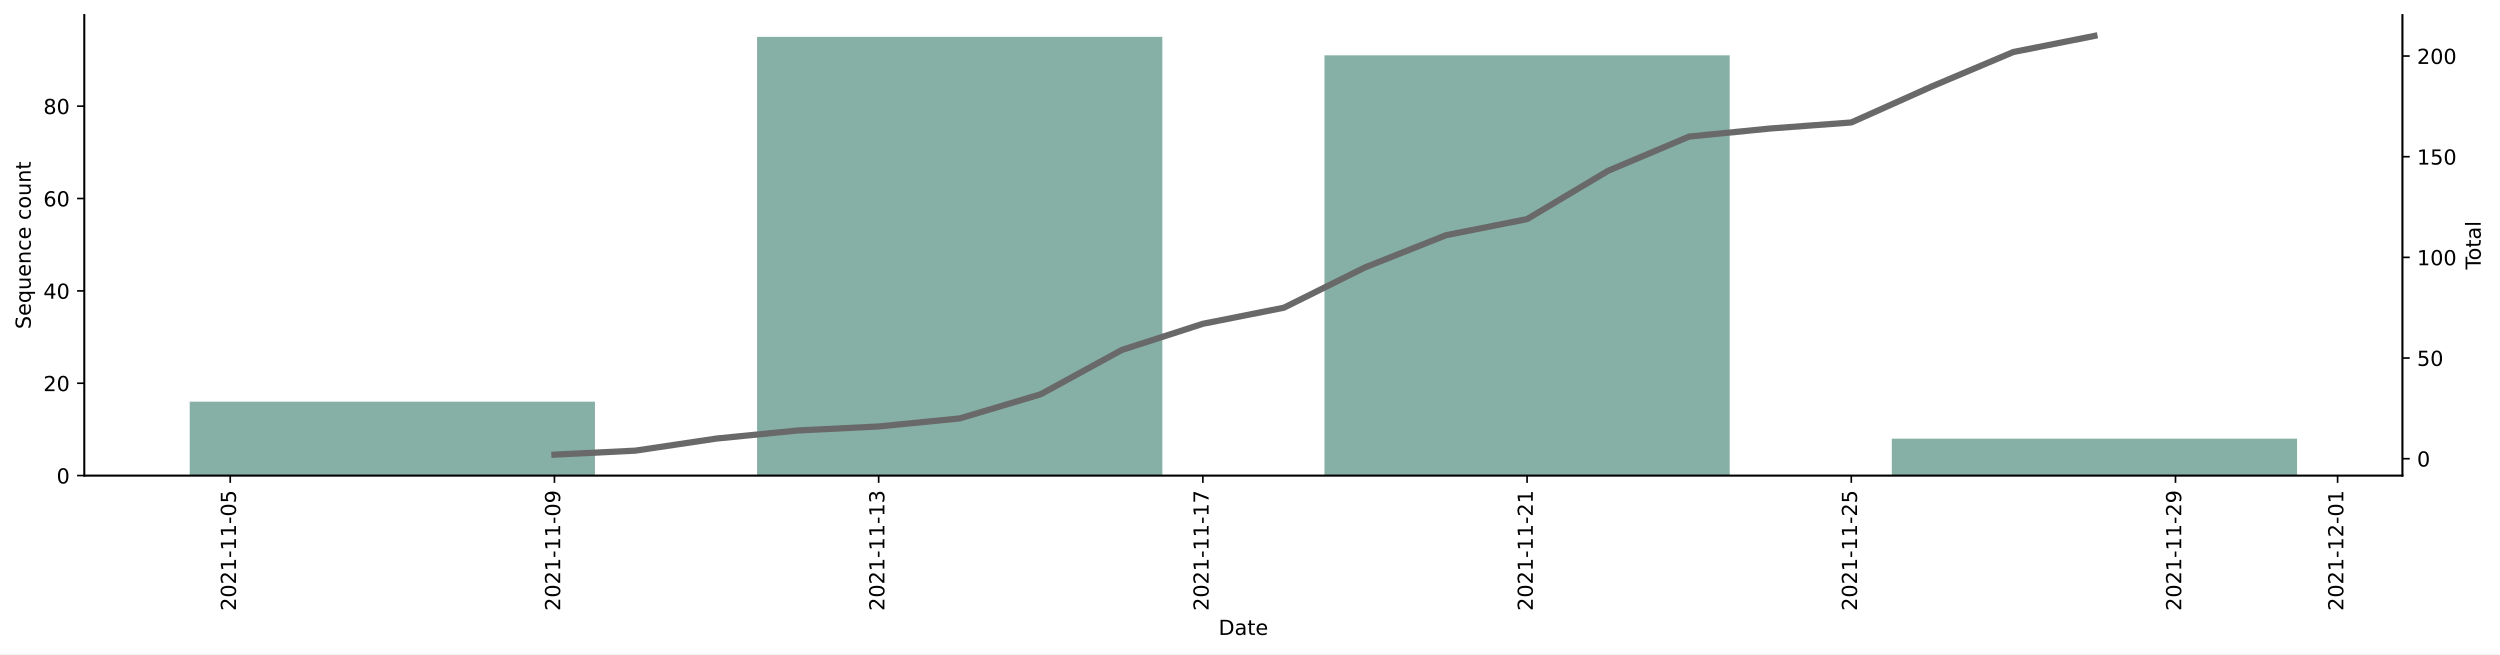
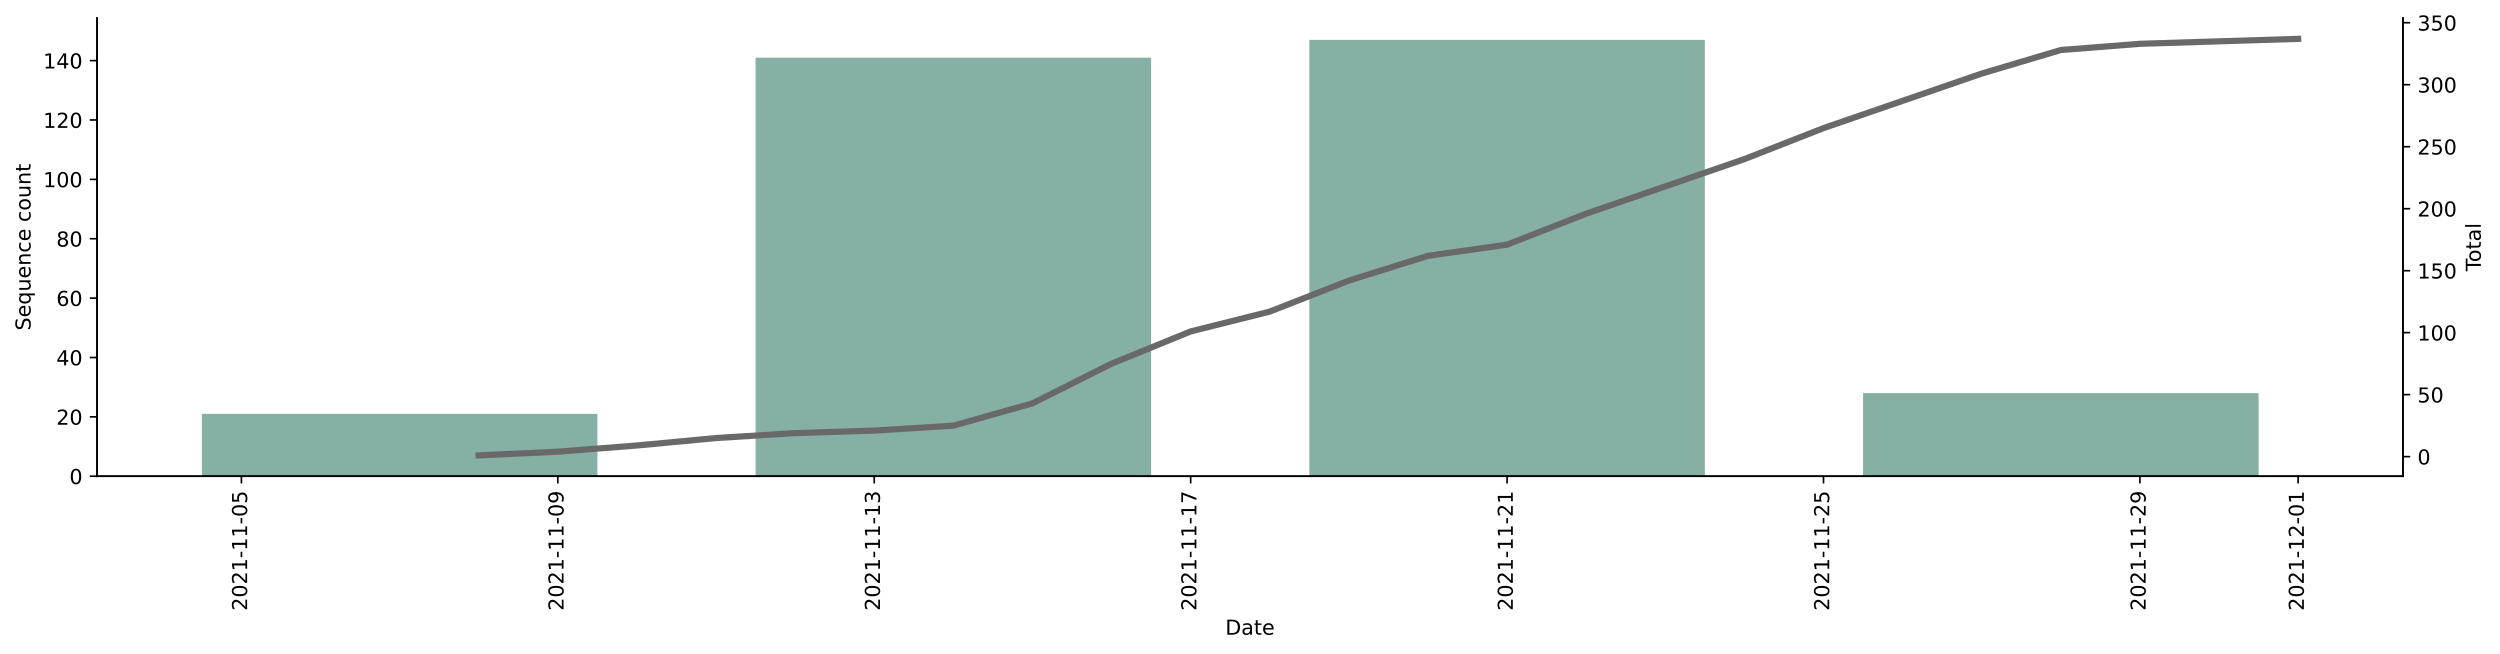
- <svg xmlns="http://www.w3.org/2000/svg" xmlns:xlink="http://www.w3.org/1999/xlink" height="314.954pt" version="1.1" viewBox="0 0 1203.569 314.954" width="1203.569pt">
+ <svg xmlns="http://www.w3.org/2000/svg" xmlns:xlink="http://www.w3.org/1999/xlink" height="316.473pt" version="1.1" viewBox="0 0 1209.931 316.473" width="1209.931pt">
  <defs>
    <style type="text/css">*{stroke-linecap:butt;stroke-linejoin:round;}</style>
  </defs>
  <g id="figure_1">
    <g id="patch_1">
-       <path d="M 0 314.954  L 1203.569 314.954  L 1203.569 0  L 0 0  z " style="fill:#ffffff;" />
+       <path d="M 0 316.473  L 1209.931 316.473  L 1209.931 0  L 0 0  z " style="fill:#ffffff;" />
    </g>
    <g id="axes_1">
      <g id="patch_2">
-         <path d="M 40.603 228.96  L 1156.603 228.96  L 1156.603 7.2  L 40.603 7.2  z " style="fill:#ffffff;" />
+         <path d="M 46.966 230.479  L 1162.966 230.479  L 1162.966 8.719  L 46.966 8.719  z " style="fill:#ffffff;" />
      </g>
      <g id="patch_3">
-         <path clip-path="url(#p623ef33143)" d="M 91.33 228.96  L 286.435 228.96  L 286.435 193.389  L 91.33 193.389  z " style="fill:#86b0a6;" />
+         <path clip-path="url(#p9aebbf9297)" d="M 97.693 230.479  L 289.117 230.479  L 289.117 200.308  L 97.693 200.308  z " style="fill:#86b0a6;" />
      </g>
      <g id="patch_4">
-         <path clip-path="url(#p623ef33143)" d="M 364.477 228.96  L 559.582 228.96  L 559.582 17.76  L 364.477 17.76  z " style="fill:#86b0a6;" />
+         <path clip-path="url(#p9aebbf9297)" d="M 365.686 230.479  L 557.11 230.479  L 557.11 27.9  L 365.686 27.9  z " style="fill:#86b0a6;" />
      </g>
      <g id="patch_5">
-         <path clip-path="url(#p623ef33143)" d="M 637.624 228.96  L 832.729 228.96  L 832.729 26.653  L 637.624 26.653  z " style="fill:#86b0a6;" />
+         <path clip-path="url(#p9aebbf9297)" d="M 633.679 230.479  L 825.103 230.479  L 825.103 19.279  L 633.679 19.279  z " style="fill:#86b0a6;" />
      </g>
      <g id="patch_6">
-         <path clip-path="url(#p623ef33143)" d="M 910.771 228.96  L 1105.876 228.96  L 1105.876 211.175  L 910.771 211.175  z " style="fill:#86b0a6;" />
+         <path clip-path="url(#p9aebbf9297)" d="M 901.672 230.479  L 1093.096 230.479  L 1093.096 190.251  L 901.672 190.251  z " style="fill:#86b0a6;" />
      </g>
      <g id="matplotlib.axis_1">
        <g id="xtick_1">
          <g id="line2d_1">
            <defs>
-               <path d="M 0 0  L 0 3.5  " id="m46a11c5a60" style="stroke:#000000;stroke-width:0.8;" />
+               <path d="M 0 0  L 0 3.5  " id="mafa5f5e34b" style="stroke:#000000;stroke-width:0.8;" />
            </defs>
            <g>
-               <use style="stroke:#000000;stroke-width:0.8;" x="110.841" xlink:href="#m46a11c5a60" y="228.96" />
+               <use style="stroke:#000000;stroke-width:0.8;" x="116.835" xlink:href="#mafa5f5e34b" y="230.479" />
            </g>
          </g>
          <g id="text_1">
-             <g transform="translate(113.6003 294.0756)rotate(-90)scale(0.1 -0.1)">
+             <g transform="translate(119.5946 295.5948)rotate(-90)scale(0.1 -0.1)">
              <defs>
                <path d="M 1228 531  L 3431 531  L 3431 0  L 469 0  L 469 531  Q 828 903 1448 1529  Q 2069 2156 2228 2338  Q 2531 2678 2651 2914  Q 2772 3150 2772 3378  Q 2772 3750 2511 3984  Q 2250 4219 1831 4219  Q 1534 4219 1204 4116  Q 875 4013 500 3803  L 500 4441  Q 881 4594 1212 4672  Q 1544 4750 1819 4750  Q 2544 4750 2975 4387  Q 3406 4025 3406 3419  Q 3406 3131 3298 2873  Q 3191 2616 2906 2266  Q 2828 2175 2409 1742  Q 1991 1309 1228 531  z " id="DejaVuSans-32" transform="scale(0.015625)" />
                <path d="M 2034 4250  Q 1547 4250 1301 3770  Q 1056 3291 1056 2328  Q 1056 1369 1301 889  Q 1547 409 2034 409  Q 2525 409 2770 889  Q 3016 1369 3016 2328  Q 3016 3291 2770 3770  Q 2525 4250 2034 4250  z M 2034 4750  Q 2819 4750 3233 4129  Q 3647 3509 3647 2328  Q 3647 1150 3233 529  Q 2819 -91 2034 -91  Q 1250 -91 836 529  Q 422 1150 422 2328  Q 422 3509 836 4129  Q 1250 4750 2034 4750  z " id="DejaVuSans-30" transform="scale(0.015625)" />
                <path d="M 794 531  L 1825 531  L 1825 4091  L 703 3866  L 703 4441  L 1819 4666  L 2450 4666  L 2450 531  L 3481 531  L 3481 0  L 794 0  L 794 531  z " id="DejaVuSans-31" transform="scale(0.015625)" />
                <path d="M 313 2009  L 1997 2009  L 1997 1497  L 313 1497  L 313 2009  z " id="DejaVuSans-2d" transform="scale(0.015625)" />
                <path d="M 691 4666  L 3169 4666  L 3169 4134  L 1269 4134  L 1269 2991  Q 1406 3038 1543 3061  Q 1681 3084 1819 3084  Q 2600 3084 3056 2656  Q 3513 2228 3513 1497  Q 3513 744 3044 326  Q 2575 -91 1722 -91  Q 1428 -91 1123 -41  Q 819 9 494 109  L 494 744  Q 775 591 1075 516  Q 1375 441 1709 441  Q 2250 441 2565 725  Q 2881 1009 2881 1497  Q 2881 1984 2565 2268  Q 2250 2553 1709 2553  Q 1456 2553 1204 2497  Q 953 2441 691 2322  L 691 4666  z " id="DejaVuSans-35" transform="scale(0.015625)" />
              </defs>
              <use xlink:href="#DejaVuSans-32" />
              <use x="63.623" xlink:href="#DejaVuSans-30" />
              <use x="127.246" xlink:href="#DejaVuSans-32" />
              <use x="190.869" xlink:href="#DejaVuSans-31" />
              <use x="254.492" xlink:href="#DejaVuSans-2d" />
              <use x="290.576" xlink:href="#DejaVuSans-31" />
              <use x="354.199" xlink:href="#DejaVuSans-31" />
              <use x="417.822" xlink:href="#DejaVuSans-2d" />
              <use x="453.906" xlink:href="#DejaVuSans-30" />
              <use x="517.529" xlink:href="#DejaVuSans-35" />
            </g>
          </g>
        </g>
        <g id="xtick_2">
          <g id="line2d_2">
            <g>
-               <use style="stroke:#000000;stroke-width:0.8;" x="266.925" xlink:href="#m46a11c5a60" y="228.96" />
+               <use style="stroke:#000000;stroke-width:0.8;" x="269.974" xlink:href="#mafa5f5e34b" y="230.479" />
            </g>
          </g>
          <g id="text_2">
-             <g transform="translate(269.6842 294.0756)rotate(-90)scale(0.1 -0.1)">
+             <g transform="translate(272.7336 295.5948)rotate(-90)scale(0.1 -0.1)">
              <defs>
                <path d="M 703 97  L 703 672  Q 941 559 1184 500  Q 1428 441 1663 441  Q 2288 441 2617 861  Q 2947 1281 2994 2138  Q 2813 1869 2534 1725  Q 2256 1581 1919 1581  Q 1219 1581 811 2004  Q 403 2428 403 3163  Q 403 3881 828 4315  Q 1253 4750 1959 4750  Q 2769 4750 3195 4129  Q 3622 3509 3622 2328  Q 3622 1225 3098 567  Q 2575 -91 1691 -91  Q 1453 -91 1209 -44  Q 966 3 703 97  z M 1959 2075  Q 2384 2075 2632 2365  Q 2881 2656 2881 3163  Q 2881 3666 2632 3958  Q 2384 4250 1959 4250  Q 1534 4250 1286 3958  Q 1038 3666 1038 3163  Q 1038 2656 1286 2365  Q 1534 2075 1959 2075  z " id="DejaVuSans-39" transform="scale(0.015625)" />
              </defs>
              <use xlink:href="#DejaVuSans-32" />
              <use x="63.623" xlink:href="#DejaVuSans-30" />
              <use x="127.246" xlink:href="#DejaVuSans-32" />
              <use x="190.869" xlink:href="#DejaVuSans-31" />
              <use x="254.492" xlink:href="#DejaVuSans-2d" />
              <use x="290.576" xlink:href="#DejaVuSans-31" />
              <use x="354.199" xlink:href="#DejaVuSans-31" />
              <use x="417.822" xlink:href="#DejaVuSans-2d" />
              <use x="453.906" xlink:href="#DejaVuSans-30" />
              <use x="517.529" xlink:href="#DejaVuSans-39" />
            </g>
          </g>
        </g>
        <g id="xtick_3">
          <g id="line2d_3">
            <g>
-               <use style="stroke:#000000;stroke-width:0.8;" x="423.009" xlink:href="#m46a11c5a60" y="228.96" />
+               <use style="stroke:#000000;stroke-width:0.8;" x="423.113" xlink:href="#mafa5f5e34b" y="230.479" />
            </g>
          </g>
          <g id="text_3">
-             <g transform="translate(425.7681 294.0756)rotate(-90)scale(0.1 -0.1)">
+             <g transform="translate(425.8725 295.5948)rotate(-90)scale(0.1 -0.1)">
              <defs>
                <path d="M 2597 2516  Q 3050 2419 3304 2112  Q 3559 1806 3559 1356  Q 3559 666 3084 287  Q 2609 -91 1734 -91  Q 1441 -91 1130 -33  Q 819 25 488 141  L 488 750  Q 750 597 1062 519  Q 1375 441 1716 441  Q 2309 441 2620 675  Q 2931 909 2931 1356  Q 2931 1769 2642 2001  Q 2353 2234 1838 2234  L 1294 2234  L 1294 2753  L 1863 2753  Q 2328 2753 2575 2939  Q 2822 3125 2822 3475  Q 2822 3834 2567 4026  Q 2313 4219 1838 4219  Q 1578 4219 1281 4162  Q 984 4106 628 3988  L 628 4550  Q 988 4650 1302 4700  Q 1616 4750 1894 4750  Q 2613 4750 3031 4423  Q 3450 4097 3450 3541  Q 3450 3153 3228 2886  Q 3006 2619 2597 2516  z " id="DejaVuSans-33" transform="scale(0.015625)" />
              </defs>
              <use xlink:href="#DejaVuSans-32" />
              <use x="63.623" xlink:href="#DejaVuSans-30" />
              <use x="127.246" xlink:href="#DejaVuSans-32" />
              <use x="190.869" xlink:href="#DejaVuSans-31" />
              <use x="254.492" xlink:href="#DejaVuSans-2d" />
              <use x="290.576" xlink:href="#DejaVuSans-31" />
              <use x="354.199" xlink:href="#DejaVuSans-31" />
              <use x="417.822" xlink:href="#DejaVuSans-2d" />
              <use x="453.906" xlink:href="#DejaVuSans-31" />
              <use x="517.529" xlink:href="#DejaVuSans-33" />
            </g>
          </g>
        </g>
        <g id="xtick_4">
          <g id="line2d_4">
            <g>
-               <use style="stroke:#000000;stroke-width:0.8;" x="579.093" xlink:href="#m46a11c5a60" y="228.96" />
+               <use style="stroke:#000000;stroke-width:0.8;" x="576.252" xlink:href="#mafa5f5e34b" y="230.479" />
            </g>
          </g>
          <g id="text_4">
-             <g transform="translate(581.852 294.0756)rotate(-90)scale(0.1 -0.1)">
+             <g transform="translate(579.0114 295.5948)rotate(-90)scale(0.1 -0.1)">
              <defs>
                <path d="M 525 4666  L 3525 4666  L 3525 4397  L 1831 0  L 1172 0  L 2766 4134  L 525 4134  L 525 4666  z " id="DejaVuSans-37" transform="scale(0.015625)" />
              </defs>
              <use xlink:href="#DejaVuSans-32" />
              <use x="63.623" xlink:href="#DejaVuSans-30" />
              <use x="127.246" xlink:href="#DejaVuSans-32" />
              <use x="190.869" xlink:href="#DejaVuSans-31" />
              <use x="254.492" xlink:href="#DejaVuSans-2d" />
              <use x="290.576" xlink:href="#DejaVuSans-31" />
              <use x="354.199" xlink:href="#DejaVuSans-31" />
              <use x="417.822" xlink:href="#DejaVuSans-2d" />
              <use x="453.906" xlink:href="#DejaVuSans-31" />
              <use x="517.529" xlink:href="#DejaVuSans-37" />
            </g>
          </g>
        </g>
        <g id="xtick_5">
          <g id="line2d_5">
            <g>
-               <use style="stroke:#000000;stroke-width:0.8;" x="735.177" xlink:href="#m46a11c5a60" y="228.96" />
+               <use style="stroke:#000000;stroke-width:0.8;" x="729.391" xlink:href="#mafa5f5e34b" y="230.479" />
            </g>
          </g>
          <g id="text_5">
-             <g transform="translate(737.9359 294.0756)rotate(-90)scale(0.1 -0.1)">
+             <g transform="translate(732.1504 295.5948)rotate(-90)scale(0.1 -0.1)">
              <use xlink:href="#DejaVuSans-32" />
              <use x="63.623" xlink:href="#DejaVuSans-30" />
              <use x="127.246" xlink:href="#DejaVuSans-32" />
              <use x="190.869" xlink:href="#DejaVuSans-31" />
              <use x="254.492" xlink:href="#DejaVuSans-2d" />
              <use x="290.576" xlink:href="#DejaVuSans-31" />
              <use x="354.199" xlink:href="#DejaVuSans-31" />
              <use x="417.822" xlink:href="#DejaVuSans-2d" />
              <use x="453.906" xlink:href="#DejaVuSans-32" />
              <use x="517.529" xlink:href="#DejaVuSans-31" />
            </g>
          </g>
        </g>
        <g id="xtick_6">
          <g id="line2d_6">
            <g>
-               <use style="stroke:#000000;stroke-width:0.8;" x="891.26" xlink:href="#m46a11c5a60" y="228.96" />
+               <use style="stroke:#000000;stroke-width:0.8;" x="882.53" xlink:href="#mafa5f5e34b" y="230.479" />
            </g>
          </g>
          <g id="text_6">
-             <g transform="translate(894.0198 294.0756)rotate(-90)scale(0.1 -0.1)">
+             <g transform="translate(885.2893 295.5948)rotate(-90)scale(0.1 -0.1)">
              <use xlink:href="#DejaVuSans-32" />
              <use x="63.623" xlink:href="#DejaVuSans-30" />
              <use x="127.246" xlink:href="#DejaVuSans-32" />
              <use x="190.869" xlink:href="#DejaVuSans-31" />
              <use x="254.492" xlink:href="#DejaVuSans-2d" />
              <use x="290.576" xlink:href="#DejaVuSans-31" />
              <use x="354.199" xlink:href="#DejaVuSans-31" />
              <use x="417.822" xlink:href="#DejaVuSans-2d" />
              <use x="453.906" xlink:href="#DejaVuSans-32" />
              <use x="517.529" xlink:href="#DejaVuSans-35" />
            </g>
          </g>
        </g>
        <g id="xtick_7">
          <g id="line2d_7">
            <g>
-               <use style="stroke:#000000;stroke-width:0.8;" x="1047.344" xlink:href="#m46a11c5a60" y="228.96" />
+               <use style="stroke:#000000;stroke-width:0.8;" x="1035.669" xlink:href="#mafa5f5e34b" y="230.479" />
            </g>
          </g>
          <g id="text_7">
-             <g transform="translate(1050.104 294.0756)rotate(-90)scale(0.1 -0.1)">
+             <g transform="translate(1038.428 295.5948)rotate(-90)scale(0.1 -0.1)">
              <use xlink:href="#DejaVuSans-32" />
              <use x="63.623" xlink:href="#DejaVuSans-30" />
              <use x="127.246" xlink:href="#DejaVuSans-32" />
              <use x="190.869" xlink:href="#DejaVuSans-31" />
              <use x="254.492" xlink:href="#DejaVuSans-2d" />
              <use x="290.576" xlink:href="#DejaVuSans-31" />
              <use x="354.199" xlink:href="#DejaVuSans-31" />
              <use x="417.822" xlink:href="#DejaVuSans-2d" />
              <use x="453.906" xlink:href="#DejaVuSans-32" />
              <use x="517.529" xlink:href="#DejaVuSans-39" />
            </g>
          </g>
        </g>
        <g id="xtick_8">
          <g id="line2d_8">
            <g>
-               <use style="stroke:#000000;stroke-width:0.8;" x="1125.386" xlink:href="#m46a11c5a60" y="228.96" />
+               <use style="stroke:#000000;stroke-width:0.8;" x="1112.238" xlink:href="#mafa5f5e34b" y="230.479" />
            </g>
          </g>
          <g id="text_8">
-             <g transform="translate(1128.146 294.0756)rotate(-90)scale(0.1 -0.1)">
+             <g transform="translate(1114.998 295.5948)rotate(-90)scale(0.1 -0.1)">
              <use xlink:href="#DejaVuSans-32" />
              <use x="63.623" xlink:href="#DejaVuSans-30" />
              <use x="127.246" xlink:href="#DejaVuSans-32" />
              <use x="190.869" xlink:href="#DejaVuSans-31" />
              <use x="254.492" xlink:href="#DejaVuSans-2d" />
              <use x="290.576" xlink:href="#DejaVuSans-31" />
              <use x="354.199" xlink:href="#DejaVuSans-32" />
              <use x="417.822" xlink:href="#DejaVuSans-2d" />
              <use x="453.906" xlink:href="#DejaVuSans-30" />
              <use x="517.529" xlink:href="#DejaVuSans-31" />
            </g>
          </g>
        </g>
        <g id="text_9">
-           <g transform="translate(586.6523 305.6741)scale(0.1 -0.1)">
+           <g transform="translate(593.0148 307.1933)scale(0.1 -0.1)">
            <defs>
              <path d="M 1259 4147  L 1259 519  L 2022 519  Q 2988 519 3436 956  Q 3884 1394 3884 2338  Q 3884 3275 3436 3711  Q 2988 4147 2022 4147  L 1259 4147  z M 628 4666  L 1925 4666  Q 3281 4666 3915 4102  Q 4550 3538 4550 2338  Q 4550 1131 3912 565  Q 3275 0 1925 0  L 628 0  L 628 4666  z " id="DejaVuSans-44" transform="scale(0.015625)" />
              <path d="M 2194 1759  Q 1497 1759 1228 1600  Q 959 1441 959 1056  Q 959 750 1161 570  Q 1363 391 1709 391  Q 2188 391 2477 730  Q 2766 1069 2766 1631  L 2766 1759  L 2194 1759  z M 3341 1997  L 3341 0  L 2766 0  L 2766 531  Q 2569 213 2275 61  Q 1981 -91 1556 -91  Q 1019 -91 701 211  Q 384 513 384 1019  Q 384 1609 779 1909  Q 1175 2209 1959 2209  L 2766 2209  L 2766 2266  Q 2766 2663 2505 2880  Q 2244 3097 1772 3097  Q 1472 3097 1187 3025  Q 903 2953 641 2809  L 641 3341  Q 956 3463 1253 3523  Q 1550 3584 1831 3584  Q 2591 3584 2966 3190  Q 3341 2797 3341 1997  z " id="DejaVuSans-61" transform="scale(0.015625)" />
              <path d="M 1172 4494  L 1172 3500  L 2356 3500  L 2356 3053  L 1172 3053  L 1172 1153  Q 1172 725 1289 603  Q 1406 481 1766 481  L 2356 481  L 2356 0  L 1766 0  Q 1100 0 847 248  Q 594 497 594 1153  L 594 3053  L 172 3053  L 172 3500  L 594 3500  L 594 4494  L 1172 4494  z " id="DejaVuSans-74" transform="scale(0.015625)" />
              <path d="M 3597 1894  L 3597 1613  L 953 1613  Q 991 1019 1311 708  Q 1631 397 2203 397  Q 2534 397 2845 478  Q 3156 559 3463 722  L 3463 178  Q 3153 47 2828 -22  Q 2503 -91 2169 -91  Q 1331 -91 842 396  Q 353 884 353 1716  Q 353 2575 817 3079  Q 1281 3584 2069 3584  Q 2775 3584 3186 3129  Q 3597 2675 3597 1894  z M 3022 2063  Q 3016 2534 2758 2815  Q 2500 3097 2075 3097  Q 1594 3097 1305 2825  Q 1016 2553 972 2059  L 3022 2063  z " id="DejaVuSans-65" transform="scale(0.015625)" />
            </defs>
            <use xlink:href="#DejaVuSans-44" />
            <use x="77.002" xlink:href="#DejaVuSans-61" />
            <use x="138.281" xlink:href="#DejaVuSans-74" />
            <use x="177.49" xlink:href="#DejaVuSans-65" />
          </g>
        </g>
      </g>
      <g id="matplotlib.axis_2">
        <g id="ytick_1">
          <g id="line2d_9">
            <defs>
-               <path d="M 0 0  L -3.5 0  " id="mdffabfdb2d" style="stroke:#000000;stroke-width:0.8;" />
+               <path d="M 0 0  L -3.5 0  " id="mb6515235cc" style="stroke:#000000;stroke-width:0.8;" />
            </defs>
            <g>
-               <use style="stroke:#000000;stroke-width:0.8;" x="40.603" xlink:href="#mdffabfdb2d" y="228.96" />
+               <use style="stroke:#000000;stroke-width:0.8;" x="46.966" xlink:href="#mb6515235cc" y="230.479" />
            </g>
          </g>
          <g id="text_10">
-             <g transform="translate(27.24063 232.7592)scale(0.1 -0.1)">
+             <g transform="translate(33.60312 234.2784)scale(0.1 -0.1)">
              <use xlink:href="#DejaVuSans-30" />
            </g>
          </g>
        </g>
        <g id="ytick_2">
          <g id="line2d_10">
            <g>
-               <use style="stroke:#000000;stroke-width:0.8;" x="40.603" xlink:href="#mdffabfdb2d" y="184.497" />
+               <use style="stroke:#000000;stroke-width:0.8;" x="46.966" xlink:href="#mb6515235cc" y="201.745" />
            </g>
          </g>
          <g id="text_11">
-             <g transform="translate(20.87813 188.2961)scale(0.1 -0.1)">
+             <g transform="translate(27.24063 205.5437)scale(0.1 -0.1)">
              <use xlink:href="#DejaVuSans-32" />
              <use x="63.623" xlink:href="#DejaVuSans-30" />
            </g>
          </g>
        </g>
        <g id="ytick_3">
          <g id="line2d_11">
            <g>
-               <use style="stroke:#000000;stroke-width:0.8;" x="40.603" xlink:href="#mdffabfdb2d" y="140.034" />
+               <use style="stroke:#000000;stroke-width:0.8;" x="46.966" xlink:href="#mb6515235cc" y="173.01" />
            </g>
          </g>
          <g id="text_12">
-             <g transform="translate(20.87813 143.8329)scale(0.1 -0.1)">
+             <g transform="translate(27.24063 176.8091)scale(0.1 -0.1)">
              <defs>
                <path d="M 2419 4116  L 825 1625  L 2419 1625  L 2419 4116  z M 2253 4666  L 3047 4666  L 3047 1625  L 3713 1625  L 3713 1100  L 3047 1100  L 3047 0  L 2419 0  L 2419 1100  L 313 1100  L 313 1709  L 2253 4666  z " id="DejaVuSans-34" transform="scale(0.015625)" />
              </defs>
              <use xlink:href="#DejaVuSans-34" />
              <use x="63.623" xlink:href="#DejaVuSans-30" />
            </g>
          </g>
        </g>
        <g id="ytick_4">
          <g id="line2d_12">
            <g>
-               <use style="stroke:#000000;stroke-width:0.8;" x="40.603" xlink:href="#mdffabfdb2d" y="95.571" />
+               <use style="stroke:#000000;stroke-width:0.8;" x="46.966" xlink:href="#mb6515235cc" y="144.275" />
            </g>
          </g>
          <g id="text_13">
-             <g transform="translate(20.87813 99.36974)scale(0.1 -0.1)">
+             <g transform="translate(27.24063 148.0744)scale(0.1 -0.1)">
              <defs>
                <path d="M 2113 2584  Q 1688 2584 1439 2293  Q 1191 2003 1191 1497  Q 1191 994 1439 701  Q 1688 409 2113 409  Q 2538 409 2786 701  Q 3034 994 3034 1497  Q 3034 2003 2786 2293  Q 2538 2584 2113 2584  z M 3366 4563  L 3366 3988  Q 3128 4100 2886 4159  Q 2644 4219 2406 4219  Q 1781 4219 1451 3797  Q 1122 3375 1075 2522  Q 1259 2794 1537 2939  Q 1816 3084 2150 3084  Q 2853 3084 3261 2657  Q 3669 2231 3669 1497  Q 3669 778 3244 343  Q 2819 -91 2113 -91  Q 1303 -91 875 529  Q 447 1150 447 2328  Q 447 3434 972 4092  Q 1497 4750 2381 4750  Q 2619 4750 2861 4703  Q 3103 4656 3366 4563  z " id="DejaVuSans-36" transform="scale(0.015625)" />
              </defs>
              <use xlink:href="#DejaVuSans-36" />
              <use x="63.623" xlink:href="#DejaVuSans-30" />
            </g>
          </g>
        </g>
        <g id="ytick_5">
          <g id="line2d_13">
            <g>
-               <use style="stroke:#000000;stroke-width:0.8;" x="40.603" xlink:href="#mdffabfdb2d" y="51.107" />
+               <use style="stroke:#000000;stroke-width:0.8;" x="46.966" xlink:href="#mb6515235cc" y="115.54" />
            </g>
          </g>
          <g id="text_14">
-             <g transform="translate(20.87813 54.90659)scale(0.1 -0.1)">
+             <g transform="translate(27.24063 119.3397)scale(0.1 -0.1)">
              <defs>
                <path d="M 2034 2216  Q 1584 2216 1326 1975  Q 1069 1734 1069 1313  Q 1069 891 1326 650  Q 1584 409 2034 409  Q 2484 409 2743 651  Q 3003 894 3003 1313  Q 3003 1734 2745 1975  Q 2488 2216 2034 2216  z M 1403 2484  Q 997 2584 770 2862  Q 544 3141 544 3541  Q 544 4100 942 4425  Q 1341 4750 2034 4750  Q 2731 4750 3128 4425  Q 3525 4100 3525 3541  Q 3525 3141 3298 2862  Q 3072 2584 2669 2484  Q 3125 2378 3379 2068  Q 3634 1759 3634 1313  Q 3634 634 3220 271  Q 2806 -91 2034 -91  Q 1263 -91 848 271  Q 434 634 434 1313  Q 434 1759 690 2068  Q 947 2378 1403 2484  z M 1172 3481  Q 1172 3119 1398 2916  Q 1625 2713 2034 2713  Q 2441 2713 2670 2916  Q 2900 3119 2900 3481  Q 2900 3844 2670 4047  Q 2441 4250 2034 4250  Q 1625 4250 1398 4047  Q 1172 3844 1172 3481  z " id="DejaVuSans-38" transform="scale(0.015625)" />
              </defs>
              <use xlink:href="#DejaVuSans-38" />
              <use x="63.623" xlink:href="#DejaVuSans-30" />
            </g>
          </g>
        </g>
-         <g id="text_15">
-           <g transform="translate(14.79844 158.4402)rotate(-90)scale(0.1 -0.1)">
+         <g id="ytick_6">
+           <g id="line2d_14">
+             <g>
+               <use style="stroke:#000000;stroke-width:0.8;" x="46.966" xlink:href="#mb6515235cc" y="86.806" />
+             </g>
+           </g>
+           <g id="text_15">
+             <g transform="translate(20.87813 90.60497)scale(0.1 -0.1)">
+               <use xlink:href="#DejaVuSans-31" />
+               <use x="63.623" xlink:href="#DejaVuSans-30" />
+               <use x="127.246" xlink:href="#DejaVuSans-30" />
+             </g>
+           </g>
+         </g>
+         <g id="ytick_7">
+           <g id="line2d_15">
+             <g>
+               <use style="stroke:#000000;stroke-width:0.8;" x="46.966" xlink:href="#mb6515235cc" y="58.071" />
+             </g>
+           </g>
+           <g id="text_16">
+             <g transform="translate(20.87813 61.87027)scale(0.1 -0.1)">
+               <use xlink:href="#DejaVuSans-31" />
+               <use x="63.623" xlink:href="#DejaVuSans-32" />
+               <use x="127.246" xlink:href="#DejaVuSans-30" />
+             </g>
+           </g>
+         </g>
+         <g id="ytick_8">
+           <g id="line2d_16">
+             <g>
+               <use style="stroke:#000000;stroke-width:0.8;" x="46.966" xlink:href="#mb6515235cc" y="29.336" />
+             </g>
+           </g>
+           <g id="text_17">
+             <g transform="translate(20.87813 33.13558)scale(0.1 -0.1)">
+               <use xlink:href="#DejaVuSans-31" />
+               <use x="63.623" xlink:href="#DejaVuSans-34" />
+               <use x="127.246" xlink:href="#DejaVuSans-30" />
+             </g>
+           </g>
+         </g>
+         <g id="text_18">
+           <g transform="translate(14.79844 159.9594)rotate(-90)scale(0.1 -0.1)">
            <defs>
              <path d="M 3425 4513  L 3425 3897  Q 3066 4069 2747 4153  Q 2428 4238 2131 4238  Q 1616 4238 1336 4038  Q 1056 3838 1056 3469  Q 1056 3159 1242 3001  Q 1428 2844 1947 2747  L 2328 2669  Q 3034 2534 3370 2195  Q 3706 1856 3706 1288  Q 3706 609 3251 259  Q 2797 -91 1919 -91  Q 1588 -91 1214 -16  Q 841 59 441 206  L 441 856  Q 825 641 1194 531  Q 1563 422 1919 422  Q 2459 422 2753 634  Q 3047 847 3047 1241  Q 3047 1584 2836 1778  Q 2625 1972 2144 2069  L 1759 2144  Q 1053 2284 737 2584  Q 422 2884 422 3419  Q 422 4038 858 4394  Q 1294 4750 2059 4750  Q 2388 4750 2728 4690  Q 3069 4631 3425 4513  z " id="DejaVuSans-53" transform="scale(0.015625)" />
              <path d="M 947 1747  Q 947 1113 1208 752  Q 1469 391 1925 391  Q 2381 391 2643 752  Q 2906 1113 2906 1747  Q 2906 2381 2643 2742  Q 2381 3103 1925 3103  Q 1469 3103 1208 2742  Q 947 2381 947 1747  z M 2906 525  Q 2725 213 2448 61  Q 2172 -91 1784 -91  Q 1150 -91 751 415  Q 353 922 353 1747  Q 353 2572 751 3078  Q 1150 3584 1784 3584  Q 2172 3584 2448 3432  Q 2725 3281 2906 2969  L 2906 3500  L 3481 3500  L 3481 -1331  L 2906 -1331  L 2906 525  z " id="DejaVuSans-71" transform="scale(0.015625)" />
              <path d="M 544 1381  L 544 3500  L 1119 3500  L 1119 1403  Q 1119 906 1312 657  Q 1506 409 1894 409  Q 2359 409 2629 706  Q 2900 1003 2900 1516  L 2900 3500  L 3475 3500  L 3475 0  L 2900 0  L 2900 538  Q 2691 219 2414 64  Q 2138 -91 1772 -91  Q 1169 -91 856 284  Q 544 659 544 1381  z M 1991 3584  L 1991 3584  z " id="DejaVuSans-75" transform="scale(0.015625)" />
              <path d="M 3513 2113  L 3513 0  L 2938 0  L 2938 2094  Q 2938 2591 2744 2837  Q 2550 3084 2163 3084  Q 1697 3084 1428 2787  Q 1159 2491 1159 1978  L 1159 0  L 581 0  L 581 3500  L 1159 3500  L 1159 2956  Q 1366 3272 1645 3428  Q 1925 3584 2291 3584  Q 2894 3584 3203 3211  Q 3513 2838 3513 2113  z " id="DejaVuSans-6e" transform="scale(0.015625)" />
              <path d="M 3122 3366  L 3122 2828  Q 2878 2963 2633 3030  Q 2388 3097 2138 3097  Q 1578 3097 1268 2742  Q 959 2388 959 1747  Q 959 1106 1268 751  Q 1578 397 2138 397  Q 2388 397 2633 464  Q 2878 531 3122 666  L 3122 134  Q 2881 22 2623 -34  Q 2366 -91 2075 -91  Q 1284 -91 818 406  Q 353 903 353 1747  Q 353 2603 823 3093  Q 1294 3584 2113 3584  Q 2378 3584 2631 3529  Q 2884 3475 3122 3366  z " id="DejaVuSans-63" transform="scale(0.015625)" />
              <path id="DejaVuSans-20" transform="scale(0.015625)" />
              <path d="M 1959 3097  Q 1497 3097 1228 2736  Q 959 2375 959 1747  Q 959 1119 1226 758  Q 1494 397 1959 397  Q 2419 397 2687 759  Q 2956 1122 2956 1747  Q 2956 2369 2687 2733  Q 2419 3097 1959 3097  z M 1959 3584  Q 2709 3584 3137 3096  Q 3566 2609 3566 1747  Q 3566 888 3137 398  Q 2709 -91 1959 -91  Q 1206 -91 779 398  Q 353 888 353 1747  Q 353 2609 779 3096  Q 1206 3584 1959 3584  z " id="DejaVuSans-6f" transform="scale(0.015625)" />
            </defs>
            <use xlink:href="#DejaVuSans-53" />
            <use x="63.477" xlink:href="#DejaVuSans-65" />
            <use x="125" xlink:href="#DejaVuSans-71" />
            <use x="188.477" xlink:href="#DejaVuSans-75" />
            <use x="251.855" xlink:href="#DejaVuSans-65" />
            <use x="313.379" xlink:href="#DejaVuSans-6e" />
            <use x="376.758" xlink:href="#DejaVuSans-63" />
            <use x="431.738" xlink:href="#DejaVuSans-65" />
            <use x="493.262" xlink:href="#DejaVuSans-20" />
            <use x="525.049" xlink:href="#DejaVuSans-63" />
            <use x="580.029" xlink:href="#DejaVuSans-6f" />
            <use x="641.211" xlink:href="#DejaVuSans-75" />
            <use x="704.59" xlink:href="#DejaVuSans-6e" />
            <use x="767.969" xlink:href="#DejaVuSans-74" />
          </g>
        </g>
      </g>
      <g id="patch_7">
-         <path d="M 40.603 228.96  L 40.603 7.2  " style="fill:none;stroke:#000000;stroke-linecap:square;stroke-linejoin:miter;stroke-width:0.8;" />
+         <path d="M 46.966 230.479  L 46.966 8.719  " style="fill:none;stroke:#000000;stroke-linecap:square;stroke-linejoin:miter;stroke-width:0.8;" />
      </g>
      <g id="patch_8">
-         <path d="M 1156.603 228.96  L 1156.603 7.2  " style="fill:none;stroke:#000000;stroke-linecap:square;stroke-linejoin:miter;stroke-width:0.8;" />
+         <path d="M 1162.966 230.479  L 1162.966 8.719  " style="fill:none;stroke:#000000;stroke-linecap:square;stroke-linejoin:miter;stroke-width:0.8;" />
      </g>
      <g id="patch_9">
-         <path d="M 40.603 228.96  L 1156.603 228.96  " style="fill:none;stroke:#000000;stroke-linecap:square;stroke-linejoin:miter;stroke-width:0.8;" />
+         <path d="M 46.966 230.479  L 1162.966 230.479  " style="fill:none;stroke:#000000;stroke-linecap:square;stroke-linejoin:miter;stroke-width:0.8;" />
      </g>
    </g>
    <g id="axes_2">
      <g id="matplotlib.axis_3">
-         <g id="ytick_6">
-           <g id="line2d_14">
-             <defs>
-               <path d="M 0 0  L 3.5 0  " id="m7012b05b2d" style="stroke:#000000;stroke-width:0.8;" />
-             </defs>
-             <g>
-               <use style="stroke:#000000;stroke-width:0.8;" x="1156.603" xlink:href="#m7012b05b2d" y="220.818" />
-             </g>
-           </g>
-           <g id="text_16">
-             <g transform="translate(1163.603 224.6177)scale(0.1 -0.1)">
-               <use xlink:href="#DejaVuSans-30" />
-             </g>
-           </g>
-         </g>
-         <g id="ytick_7">
-           <g id="line2d_15">
-             <g>
-               <use style="stroke:#000000;stroke-width:0.8;" x="1156.603" xlink:href="#m7012b05b2d" y="172.357" />
-             </g>
-           </g>
-           <g id="text_17">
-             <g transform="translate(1163.603 176.1561)scale(0.1 -0.1)">
-               <use xlink:href="#DejaVuSans-35" />
-               <use x="63.623" xlink:href="#DejaVuSans-30" />
-             </g>
-           </g>
-         </g>
-         <g id="ytick_8">
-           <g id="line2d_16">
-             <g>
-               <use style="stroke:#000000;stroke-width:0.8;" x="1156.603" xlink:href="#m7012b05b2d" y="123.895" />
-             </g>
-           </g>
-           <g id="text_18">
-             <g transform="translate(1163.603 127.6946)scale(0.1 -0.1)">
-               <use xlink:href="#DejaVuSans-31" />
-               <use x="63.623" xlink:href="#DejaVuSans-30" />
-               <use x="127.246" xlink:href="#DejaVuSans-30" />
-             </g>
-           </g>
-         </g>
        <g id="ytick_9">
          <g id="line2d_17">
-             <g>
-               <use style="stroke:#000000;stroke-width:0.8;" x="1156.603" xlink:href="#m7012b05b2d" y="75.434" />
+             <defs>
+               <path d="M 0 0  L 3.5 0  " id="m757987f648" style="stroke:#000000;stroke-width:0.8;" />
+             </defs>
+             <g>
+               <use style="stroke:#000000;stroke-width:0.8;" x="1162.966" xlink:href="#m757987f648" y="220.999" />
            </g>
          </g>
          <g id="text_19">
-             <g transform="translate(1163.603 79.23306)scale(0.1 -0.1)">
+             <g transform="translate(1169.966 224.7984)scale(0.1 -0.1)">
+               <use xlink:href="#DejaVuSans-30" />
+             </g>
+           </g>
+         </g>
+         <g id="ytick_10">
+           <g id="line2d_18">
+             <g>
+               <use style="stroke:#000000;stroke-width:0.8;" x="1162.966" xlink:href="#m757987f648" y="190.999" />
+             </g>
+           </g>
+           <g id="text_20">
+             <g transform="translate(1169.966 194.7984)scale(0.1 -0.1)">
+               <use xlink:href="#DejaVuSans-35" />
+               <use x="63.623" xlink:href="#DejaVuSans-30" />
+             </g>
+           </g>
+         </g>
+         <g id="ytick_11">
+           <g id="line2d_19">
+             <g>
+               <use style="stroke:#000000;stroke-width:0.8;" x="1162.966" xlink:href="#m757987f648" y="160.999" />
+             </g>
+           </g>
+           <g id="text_21">
+             <g transform="translate(1169.966 164.7984)scale(0.1 -0.1)">
+               <use xlink:href="#DejaVuSans-31" />
+               <use x="63.623" xlink:href="#DejaVuSans-30" />
+               <use x="127.246" xlink:href="#DejaVuSans-30" />
+             </g>
+           </g>
+         </g>
+         <g id="ytick_12">
+           <g id="line2d_20">
+             <g>
+               <use style="stroke:#000000;stroke-width:0.8;" x="1162.966" xlink:href="#m757987f648" y="130.999" />
+             </g>
+           </g>
+           <g id="text_22">
+             <g transform="translate(1169.966 134.7984)scale(0.1 -0.1)">
              <use xlink:href="#DejaVuSans-31" />
              <use x="63.623" xlink:href="#DejaVuSans-35" />
              <use x="127.246" xlink:href="#DejaVuSans-30" />
            </g>
          </g>
        </g>
-         <g id="ytick_10">
-           <g id="line2d_18">
-             <g>
-               <use style="stroke:#000000;stroke-width:0.8;" x="1156.603" xlink:href="#m7012b05b2d" y="26.972" />
-             </g>
-           </g>
-           <g id="text_20">
-             <g transform="translate(1163.603 30.77153)scale(0.1 -0.1)">
-               <use xlink:href="#DejaVuSans-32" />
-               <use x="63.623" xlink:href="#DejaVuSans-30" />
-               <use x="127.246" xlink:href="#DejaVuSans-30" />
-             </g>
-           </g>
-         </g>
-         <g id="text_21">
-           <g transform="translate(1194.289 129.7566)rotate(-90)scale(0.1 -0.1)">
+         <g id="ytick_13">
+           <g id="line2d_21">
+             <g>
+               <use style="stroke:#000000;stroke-width:0.8;" x="1162.966" xlink:href="#m757987f648" y="100.999" />
+             </g>
+           </g>
+           <g id="text_23">
+             <g transform="translate(1169.966 104.7984)scale(0.1 -0.1)">
+               <use xlink:href="#DejaVuSans-32" />
+               <use x="63.623" xlink:href="#DejaVuSans-30" />
+               <use x="127.246" xlink:href="#DejaVuSans-30" />
+             </g>
+           </g>
+         </g>
+         <g id="ytick_14">
+           <g id="line2d_22">
+             <g>
+               <use style="stroke:#000000;stroke-width:0.8;" x="1162.966" xlink:href="#m757987f648" y="70.999" />
+             </g>
+           </g>
+           <g id="text_24">
+             <g transform="translate(1169.966 74.79844)scale(0.1 -0.1)">
+               <use xlink:href="#DejaVuSans-32" />
+               <use x="63.623" xlink:href="#DejaVuSans-35" />
+               <use x="127.246" xlink:href="#DejaVuSans-30" />
+             </g>
+           </g>
+         </g>
+         <g id="ytick_15">
+           <g id="line2d_23">
+             <g>
+               <use style="stroke:#000000;stroke-width:0.8;" x="1162.966" xlink:href="#m757987f648" y="40.999" />
+             </g>
+           </g>
+           <g id="text_25">
+             <g transform="translate(1169.966 44.79844)scale(0.1 -0.1)">
+               <use xlink:href="#DejaVuSans-33" />
+               <use x="63.623" xlink:href="#DejaVuSans-30" />
+               <use x="127.246" xlink:href="#DejaVuSans-30" />
+             </g>
+           </g>
+         </g>
+         <g id="ytick_16">
+           <g id="line2d_24">
+             <g>
+               <use style="stroke:#000000;stroke-width:0.8;" x="1162.966" xlink:href="#m757987f648" y="10.999" />
+             </g>
+           </g>
+           <g id="text_26">
+             <g transform="translate(1169.966 14.79844)scale(0.1 -0.1)">
+               <use xlink:href="#DejaVuSans-33" />
+               <use x="63.623" xlink:href="#DejaVuSans-35" />
+               <use x="127.246" xlink:href="#DejaVuSans-30" />
+             </g>
+           </g>
+         </g>
+         <g id="text_27">
+           <g transform="translate(1200.652 131.2758)rotate(-90)scale(0.1 -0.1)">
            <defs>
              <path d="M -19 4666  L 3928 4666  L 3928 4134  L 2272 4134  L 2272 0  L 1638 0  L 1638 4134  L -19 4134  L -19 4666  z " id="DejaVuSans-54" transform="scale(0.015625)" />
              <path d="M 603 4863  L 1178 4863  L 1178 0  L 603 0  L 603 4863  z " id="DejaVuSans-6c" transform="scale(0.015625)" />
            </defs>
            <use xlink:href="#DejaVuSans-54" />
            <use x="44.084" xlink:href="#DejaVuSans-6f" />
            <use x="105.266" xlink:href="#DejaVuSans-74" />
            <use x="144.475" xlink:href="#DejaVuSans-61" />
            <use x="205.754" xlink:href="#DejaVuSans-6c" />
          </g>
        </g>
      </g>
-       <g id="line2d_19">
-         <path clip-path="url(#p623ef33143)" d="M 266.925 218.88  L 305.946 216.942  L 344.967 211.126  L 383.988 207.249  L 423.009 205.311  L 462.03 201.434  L 501.051 189.803  L 540.072 168.48  L 579.093 155.88  L 618.114 148.126  L 657.135 128.742  L 696.156 113.234  L 735.177 105.48  L 774.198 82.218  L 813.219 65.742  L 852.239 61.865  L 891.26 58.957  L 930.281 41.511  L 969.302 25.034  L 1008.323 17.28  " style="fill:none;stroke:#696969;stroke-linecap:square;stroke-width:3;" />
+       <g id="line2d_25">
+         <path clip-path="url(#p9aebbf9297)" d="M 231.689 220.399  L 269.974 218.599  L 308.259 215.599  L 346.544 211.999  L 384.828 209.599  L 423.113 208.399  L 461.398 205.999  L 499.683 195.199  L 537.967 175.999  L 576.252 160.399  L 614.537 150.799  L 652.822 135.799  L 691.106 123.799  L 729.391 118.399  L 767.676 103.399  L 805.96 90.199  L 844.245 76.999  L 882.53 61.999  L 920.815 48.799  L 959.099 35.599  L 997.384 24.199  L 1035.669 21.199  L 1073.954 19.999  L 1112.238 18.799  " style="fill:none;stroke:#696969;stroke-linecap:square;stroke-width:3;" />
      </g>
      <g id="patch_10">
-         <path d="M 40.603 228.96  L 40.603 7.2  " style="fill:none;stroke:#000000;stroke-linecap:square;stroke-linejoin:miter;stroke-width:0.8;" />
+         <path d="M 46.966 230.479  L 46.966 8.719  " style="fill:none;stroke:#000000;stroke-linecap:square;stroke-linejoin:miter;stroke-width:0.8;" />
      </g>
      <g id="patch_11">
-         <path d="M 1156.603 228.96  L 1156.603 7.2  " style="fill:none;stroke:#000000;stroke-linecap:square;stroke-linejoin:miter;stroke-width:0.8;" />
+         <path d="M 1162.966 230.479  L 1162.966 8.719  " style="fill:none;stroke:#000000;stroke-linecap:square;stroke-linejoin:miter;stroke-width:0.8;" />
      </g>
      <g id="patch_12">
-         <path d="M 40.603 228.96  L 1156.603 228.96  " style="fill:none;stroke:#000000;stroke-linecap:square;stroke-linejoin:miter;stroke-width:0.8;" />
+         <path d="M 46.966 230.479  L 1162.966 230.479  " style="fill:none;stroke:#000000;stroke-linecap:square;stroke-linejoin:miter;stroke-width:0.8;" />
      </g>
    </g>
  </g>
  <defs>
-     <clipPath id="p623ef33143">
-       <rect height="221.76" width="1116" x="40.603" y="7.2" />
+     <clipPath id="p9aebbf9297">
+       <rect height="221.76" width="1116" x="46.966" y="8.719" />
    </clipPath>
  </defs>
</svg>
